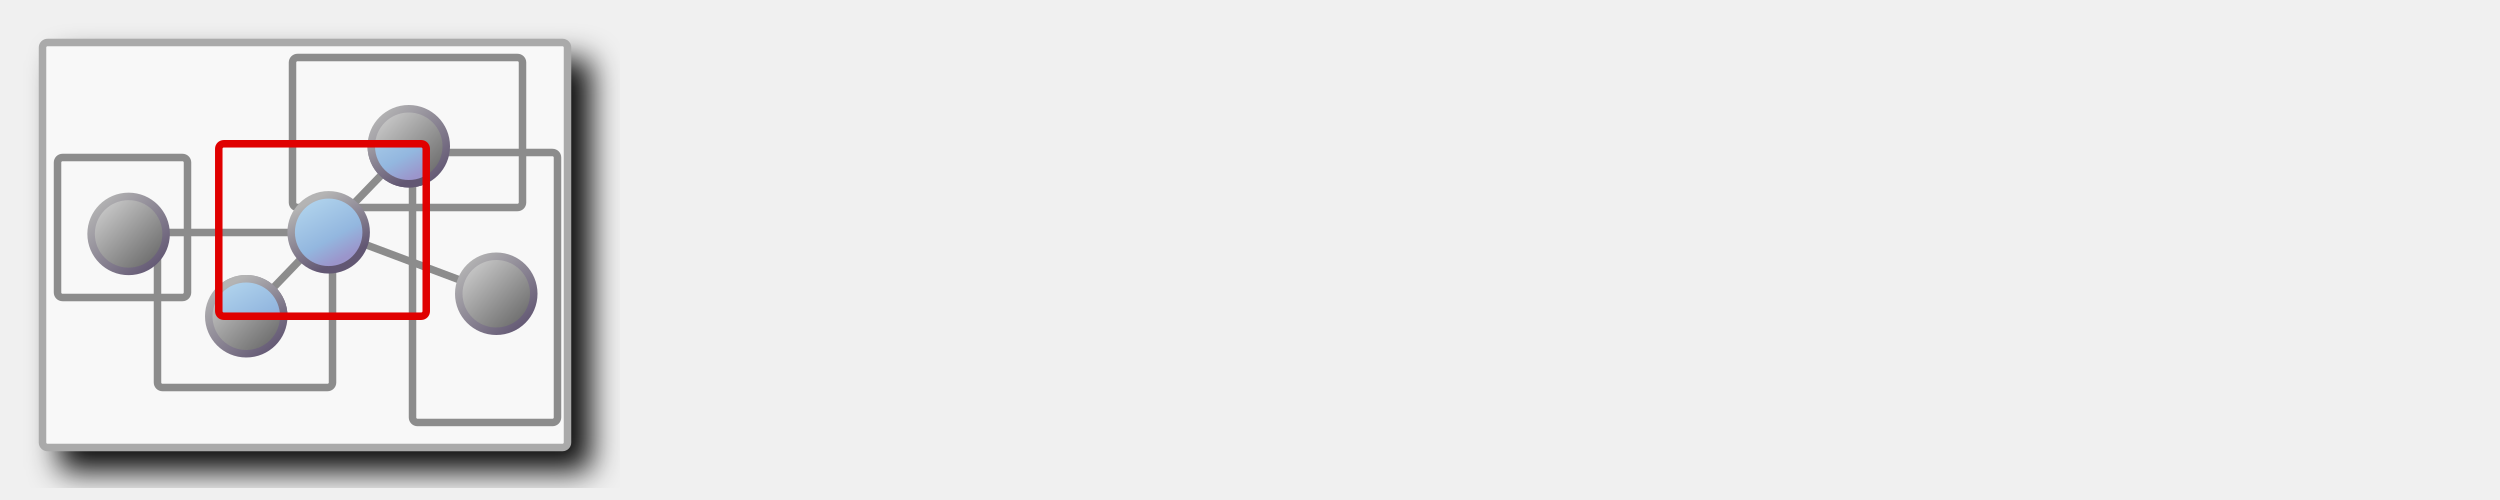
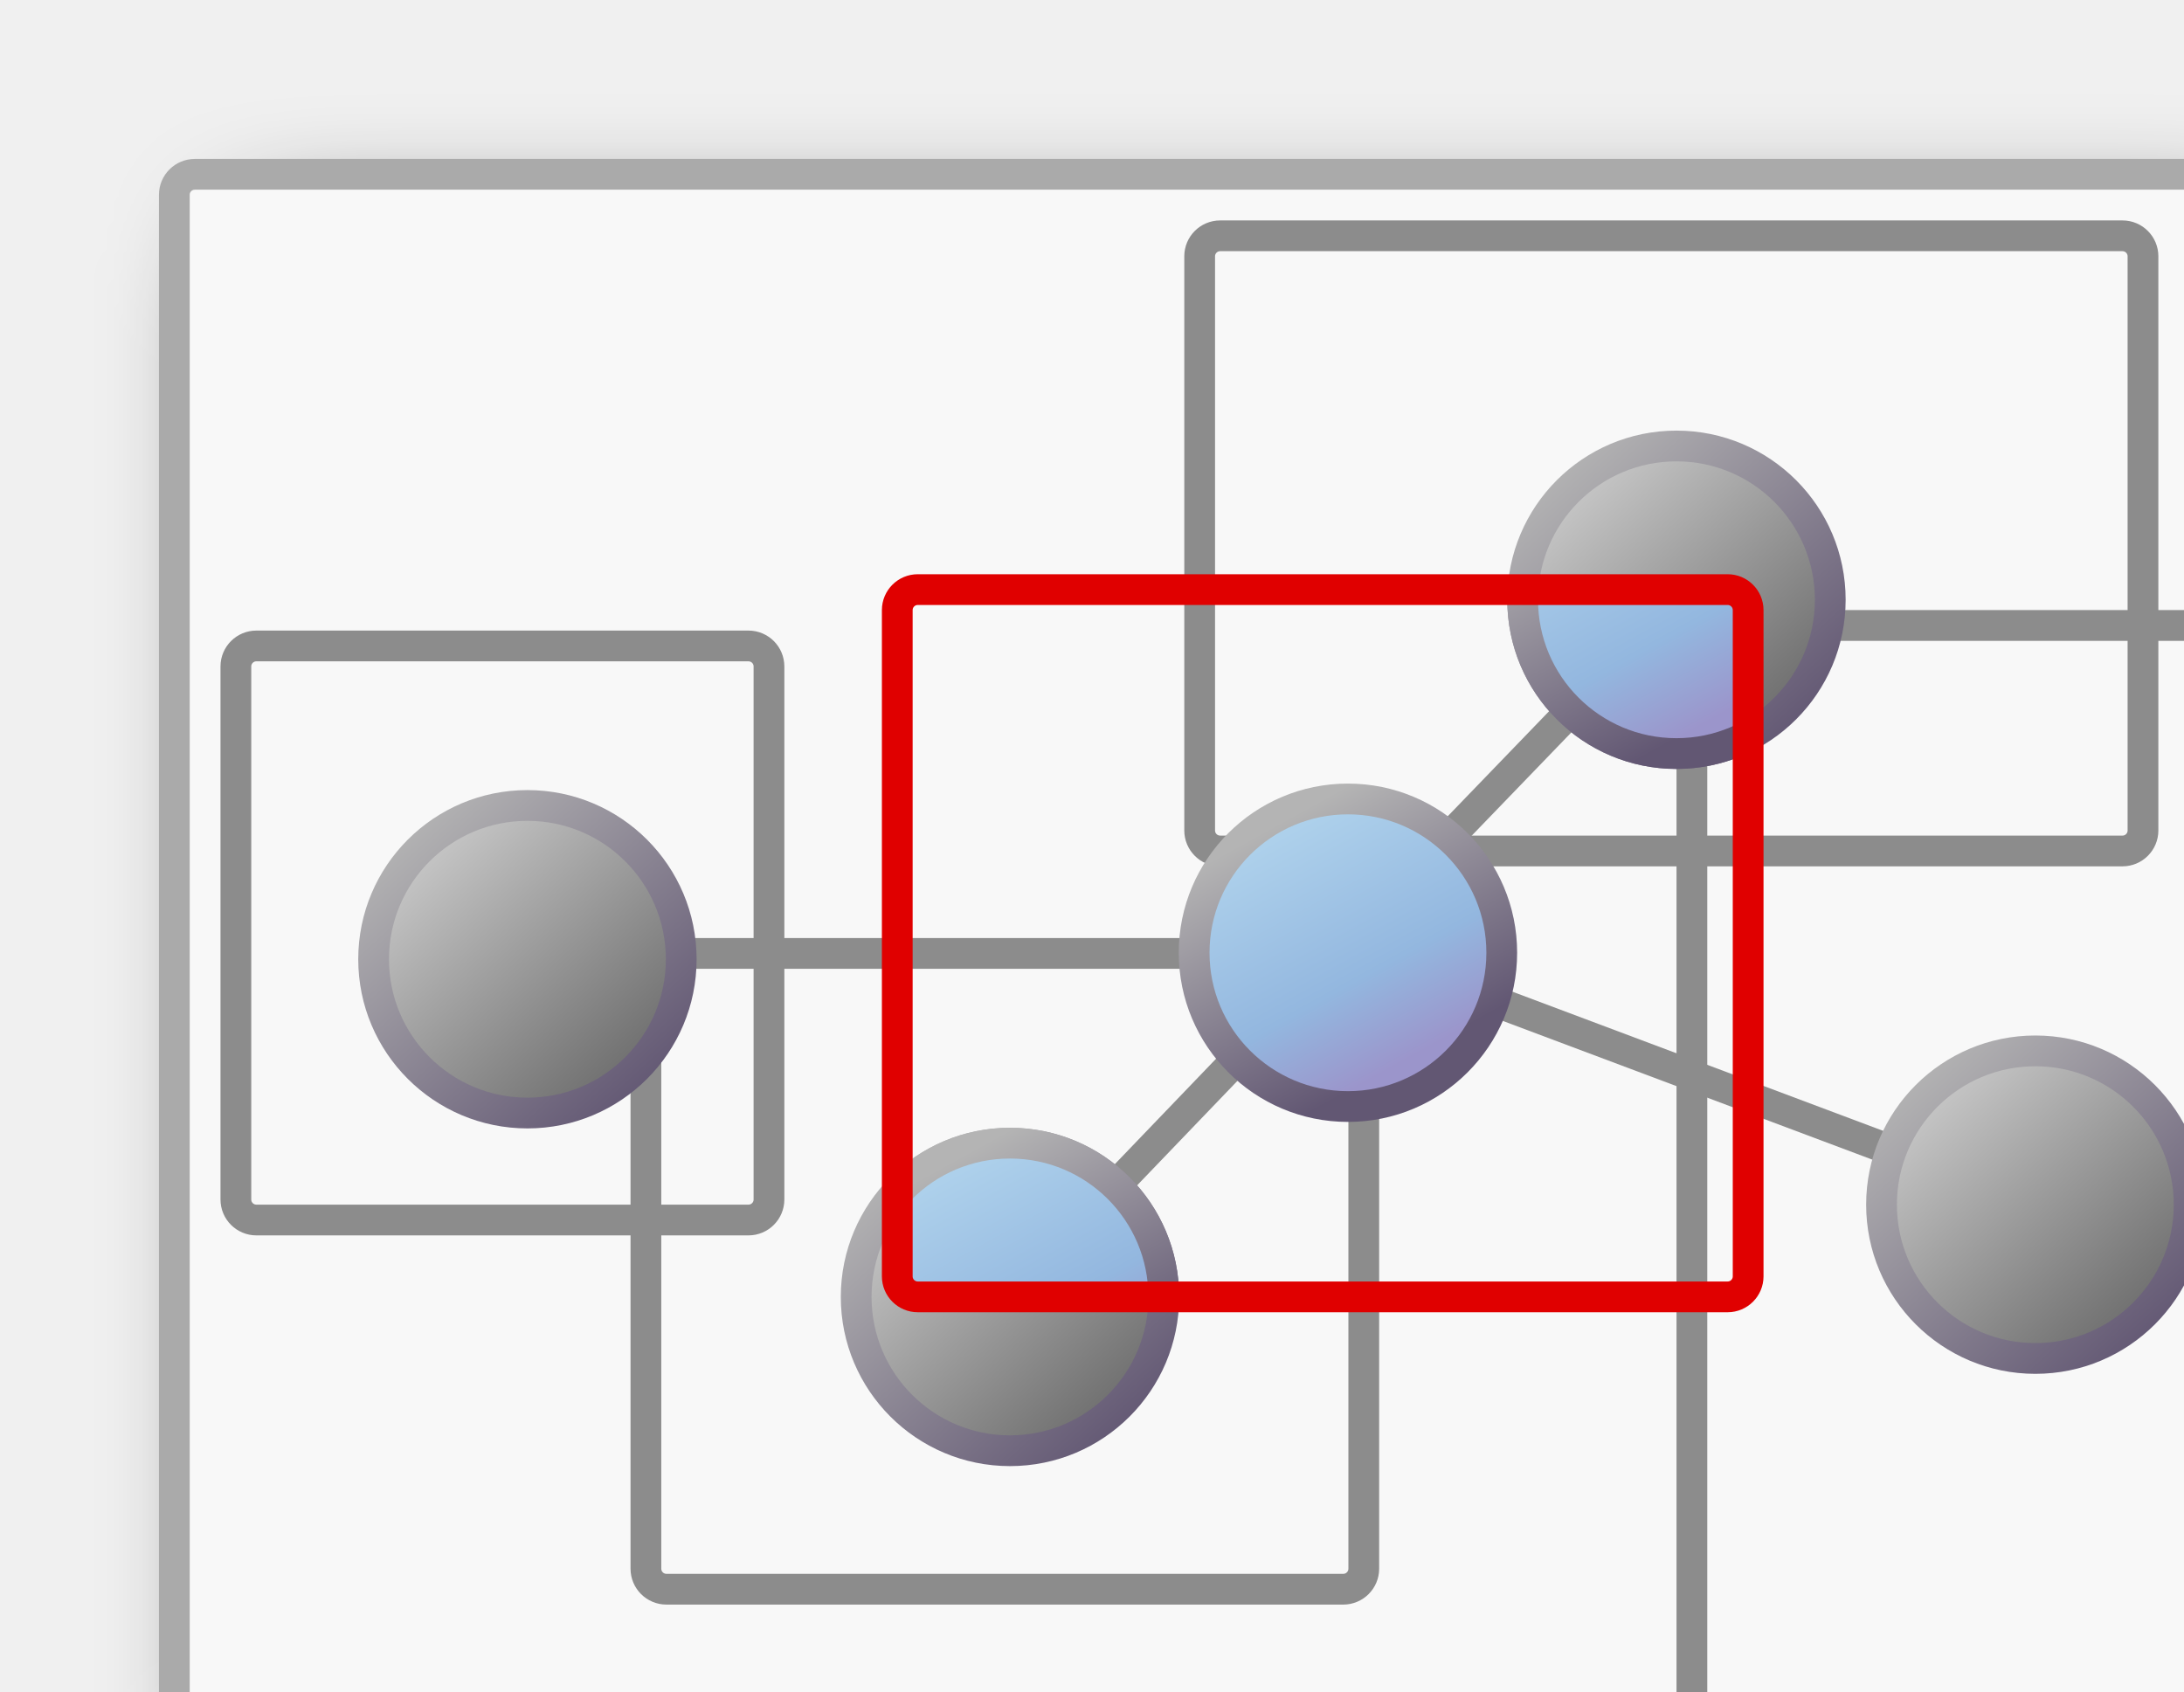
- <svg xmlns="http://www.w3.org/2000/svg" xmlns:xlink="http://www.w3.org/1999/xlink" enable-background="new" version="1.1" id="svg2" viewBox="0 0 500 100" height="28.222mm" width="141.111mm">
+ <svg xmlns="http://www.w3.org/2000/svg" xmlns:xlink="http://www.w3.org/1999/xlink" enable-background="new" version="1.1" id="svg2">
  <defs id="defs4">
    <linearGradient id="linearGradient5889">
      <stop style="stop-color:#afd2ec;stop-opacity:1;" offset="0" id="stop5891" />
      <stop id="stop5893" offset="0.651" style="stop-color:#93b7df;stop-opacity:1;" />
      <stop style="stop-color:#9b95cb;stop-opacity:1;" offset="1" id="stop5895" />
    </linearGradient>
    <linearGradient id="linearGradient4316">
      <stop id="stop4318" offset="0" style="stop-color:#b4b4b4;stop-opacity:1;" />
      <stop id="stop4320" offset="1" style="stop-color:#625773;stop-opacity:1;" />
    </linearGradient>
    <linearGradient id="linearGradient4842">
      <stop style="stop-color:#cfcfcf;stop-opacity:1;" offset="0" id="stop4284" />
      <stop style="stop-color:#666666;stop-opacity:1" offset="1" id="stop4286" />
    </linearGradient>
    <filter id="filter4528" style="color-interpolation-filters:sRGB;">
      <feFlood id="feFlood4530" result="flood" flood-color="rgb(0,0,0)" flood-opacity="0.95" />
      <feComposite id="feComposite4532" result="composite1" operator="in" in2="SourceGraphic" in="flood" />
      <feGaussianBlur id="feGaussianBlur4534" result="blur" stdDeviation="3" in="composite1" />
      <feOffset id="feOffset4536" result="offset" dy="4" dx="4" />
      <feComposite id="feComposite4538" result="composite2" operator="over" in2="offset" in="SourceGraphic" />
    </filter>
    <clipPath id="clipPath4311" clipPathUnits="userSpaceOnUse">
      <rect rx="1" y="45.968" x="27.736" height="34.492" width="41.492" id="rect4313" style="display:inline;fill:#ffffff;fill-opacity:1;stroke:none;stroke-width:1.5;stroke-linecap:round;stroke-linejoin:round;stroke-miterlimit:4;stroke-dasharray:none;stroke-opacity:1" />
    </clipPath>
    <clipPath id="clipPath4315" clipPathUnits="userSpaceOnUse">
      <rect rx="1" y="11.968" x="60.236" height="34.492" width="41.492" id="rect4317" style="display:inline;fill:#ffffff;fill-opacity:1;stroke:none;stroke-width:1.5;stroke-linecap:round;stroke-linejoin:round;stroke-miterlimit:4;stroke-dasharray:none;stroke-opacity:1" />
    </clipPath>
    <linearGradient y2="52.317" x2="27.987" y1="40.841" x1="21.66" gradientTransform="translate(40.01263,-0.3172293)" gradientUnits="userSpaceOnUse" id="linearGradient5897" xlink:href="#linearGradient4316" />
    <linearGradient y2="52.317" x2="27.987" y1="40.841" x1="21.66" gradientTransform="translate(40.01263,-0.3172293)" gradientUnits="userSpaceOnUse" id="linearGradient5899" xlink:href="#linearGradient5889" />
    <linearGradient y2="54" x2="31" y1="41" x1="19" gradientUnits="userSpaceOnUse" id="linearGradient6577" xlink:href="#linearGradient4842" />
    <linearGradient y2="54" x2="31" y1="41" x1="19" gradientUnits="userSpaceOnUse" id="linearGradient6579" xlink:href="#linearGradient4316" />
  </defs>
  <g style="display:none" id="layer3">
    <flowRoot style="font-style:normal;font-weight:normal;font-size:40px;line-height:125%;font-family:Sans;letter-spacing:0px;word-spacing:0px;fill:#000000;fill-opacity:1;stroke:none;stroke-width:1px;stroke-linecap:butt;stroke-linejoin:miter;stroke-opacity:1" id="flowRoot4438" xml:space="preserve">
      <flowRegion id="flowRegion4440">
        <rect y="7.101" x="130.519" height="61.421" width="362.383" id="rect4442" />
      </flowRegion>
      <flowPara id="flowPara4444" />
    </flowRoot>
    <flowRoot style="font-style:normal;font-weight:normal;font-size:40px;line-height:125%;font-family:Sans;letter-spacing:0px;word-spacing:0px;fill:#000000;fill-opacity:1;stroke:none;stroke-width:1px;stroke-linecap:butt;stroke-linejoin:miter;stroke-opacity:1" id="flowRoot4446" xml:space="preserve">
      <flowRegion id="flowRegion4448">
        <rect y="7.101" x="129.751" height="66.795" width="363.918" id="rect4450" />
      </flowRegion>
      <flowPara id="flowPara4452" />
    </flowRoot>
    <text id="text4454" y="65.451" x="131.287" style="font-style:normal;font-variant:normal;font-weight:600;font-stretch:normal;font-size:70px;line-height:125%;font-family:'Lucida Grande';-inkscape-font-specification:'Lucida Grande, Semi-Bold';text-align:start;letter-spacing:0px;word-spacing:0px;writing-mode:lr-tb;text-anchor:start;fill:#aaaaaa;fill-opacity:1;stroke:none;stroke-width:1px;stroke-linecap:butt;stroke-linejoin:miter;stroke-opacity:1" xml:space="preserve">
      <tspan y="65.451" x="131.287" id="tspan4456">Piccolo2D</tspan>
    </text>
    <text id="text4458" y="88.676" x="135.126" style="font-style:normal;font-variant:normal;font-weight:600;font-stretch:normal;font-size:19.375px;line-height:125%;font-family:'Lucida Grande';-inkscape-font-specification:'Lucida Grande, Semi-Bold';text-align:start;letter-spacing:0px;word-spacing:0px;writing-mode:lr-tb;text-anchor:start;fill:#5e5e5e;fill-opacity:1;stroke:none;stroke-width:1px;stroke-linecap:butt;stroke-linejoin:miter;stroke-opacity:1" xml:space="preserve">
      <tspan y="88.676" x="135.126" id="tspan4460">Structured 2D Graphics Framework</tspan>
    </text>
  </g>
  <g style="display:inline;opacity:1" id="layer4">
    <rect rx="1" y="8.501" x="8.501" height="80.998" width="104.998" id="rect4690" style="fill:#f8f8f8;fill-opacity:1;stroke:#aaaaaa;stroke-width:1.5;stroke-linecap:round;stroke-linejoin:round;stroke-miterlimit:4;stroke-dasharray:none;stroke-opacity:1;filter:url(#filter4528)" />
    <path id="path4202" d="M 49.115,63.323 65.516,46.24" style="fill:none;fill-rule:evenodd;stroke:#8c8c8c;stroke-width:1.5;stroke-linecap:butt;stroke-linejoin:miter;stroke-miterlimit:4;stroke-dasharray:none;stroke-opacity:1" />
    <path style="fill:none;fill-rule:evenodd;stroke:#8c8c8c;stroke-width:1.5;stroke-linecap:butt;stroke-linejoin:miter;stroke-miterlimit:4;stroke-dasharray:none;stroke-opacity:1" d="M 65.7,45.961 81.912,29.16" id="path4204" />
    <path id="path4206" d="M 65.84,46.193 99.228,58.729" style="fill:none;fill-rule:evenodd;stroke:#8c8c8c;stroke-width:1.5;stroke-linecap:butt;stroke-linejoin:miter;stroke-miterlimit:4;stroke-dasharray:none;stroke-opacity:1" />
    <rect rx="1" y="11.5" x="58.5" height="30" width="46" id="rect4682" style="fill:none;fill-opacity:1;stroke:#8c8c8c;stroke-width:1.5;stroke-linecap:round;stroke-linejoin:round;stroke-miterlimit:4;stroke-dasharray:none;stroke-opacity:1" />
    <rect rx="1" y="30.503" x="82.503" height="53.994" width="28.994" id="rect4684" style="fill:none;fill-opacity:1;stroke:#8c8c8c;stroke-width:1.5;stroke-linecap:round;stroke-linejoin:round;stroke-miterlimit:4;stroke-dasharray:none;stroke-opacity:1" />
    <rect rx="1" y="46.497" x="31.497" height="31.006" width="35.006" id="rect4686" style="fill:none;fill-opacity:1;stroke:#8c8c8c;stroke-width:1.5;stroke-linecap:round;stroke-linejoin:round;stroke-miterlimit:4;stroke-dasharray:none;stroke-opacity:1" />
    <rect rx="1" y="31.502" x="11.502" height="27.996" width="25.996" id="rect4688" style="fill:none;fill-opacity:1;stroke:#8c8c8c;stroke-width:1.5;stroke-linecap:round;stroke-linejoin:round;stroke-miterlimit:4;stroke-dasharray:none;stroke-opacity:1" />
    <circle r="7.5" cy="46.781" cx="25.719" id="path4824" style="fill:url(#linearGradient6577);fill-opacity:1;stroke:url(#linearGradient6579);stroke-width:1.5;stroke-linecap:round;stroke-linejoin:round;stroke-miterlimit:4;stroke-dasharray:none;stroke-opacity:1" />
    <use height="100%" width="100%" transform="translate(23.53125,16.46875)" id="use3475" xlink:href="#path4824" y="0" x="0" />
    <use height="100%" width="100%" transform="translate(56.03125,-17.53125)" id="use3477" xlink:href="#path4824" y="0" x="0" />
    <use height="100%" width="100%" transform="translate(73.53125,11.96875)" id="use3479" xlink:href="#path4824" y="0" x="0" />
  </g>
  <g style="display:inline;opacity:1" id="layer5">
    <use clip-path="url(#clipPath4315)" height="100%" width="100%" transform="translate(-16.48138,16.78598)" id="use4289" xlink:href="#circle4322" y="0" x="0" />
    <circle style="display:inline;opacity:1;fill:url(#linearGradient5899);fill-opacity:1;stroke:url(#linearGradient5897);stroke-width:1.5;stroke-linecap:round;stroke-linejoin:round;stroke-miterlimit:4;stroke-dasharray:none;stroke-opacity:1" id="circle4322" cx="65.731" cy="46.464" r="7.5" />
    <use clip-path="url(#clipPath4311)" height="100%" width="100%" transform="translate(16.01862,-17.21402)" id="use4291" xlink:href="#circle4322" y="0" x="0" />
    <rect style="display:inline;fill:none;fill-opacity:1;stroke:#e00000;stroke-width:1.5;stroke-linecap:round;stroke-linejoin:round;stroke-miterlimit:4;stroke-dasharray:none;stroke-opacity:1" id="rect3470" width="41.492" height="34.492" x="43.754" y="28.754" rx="1" />
  </g>
</svg>
